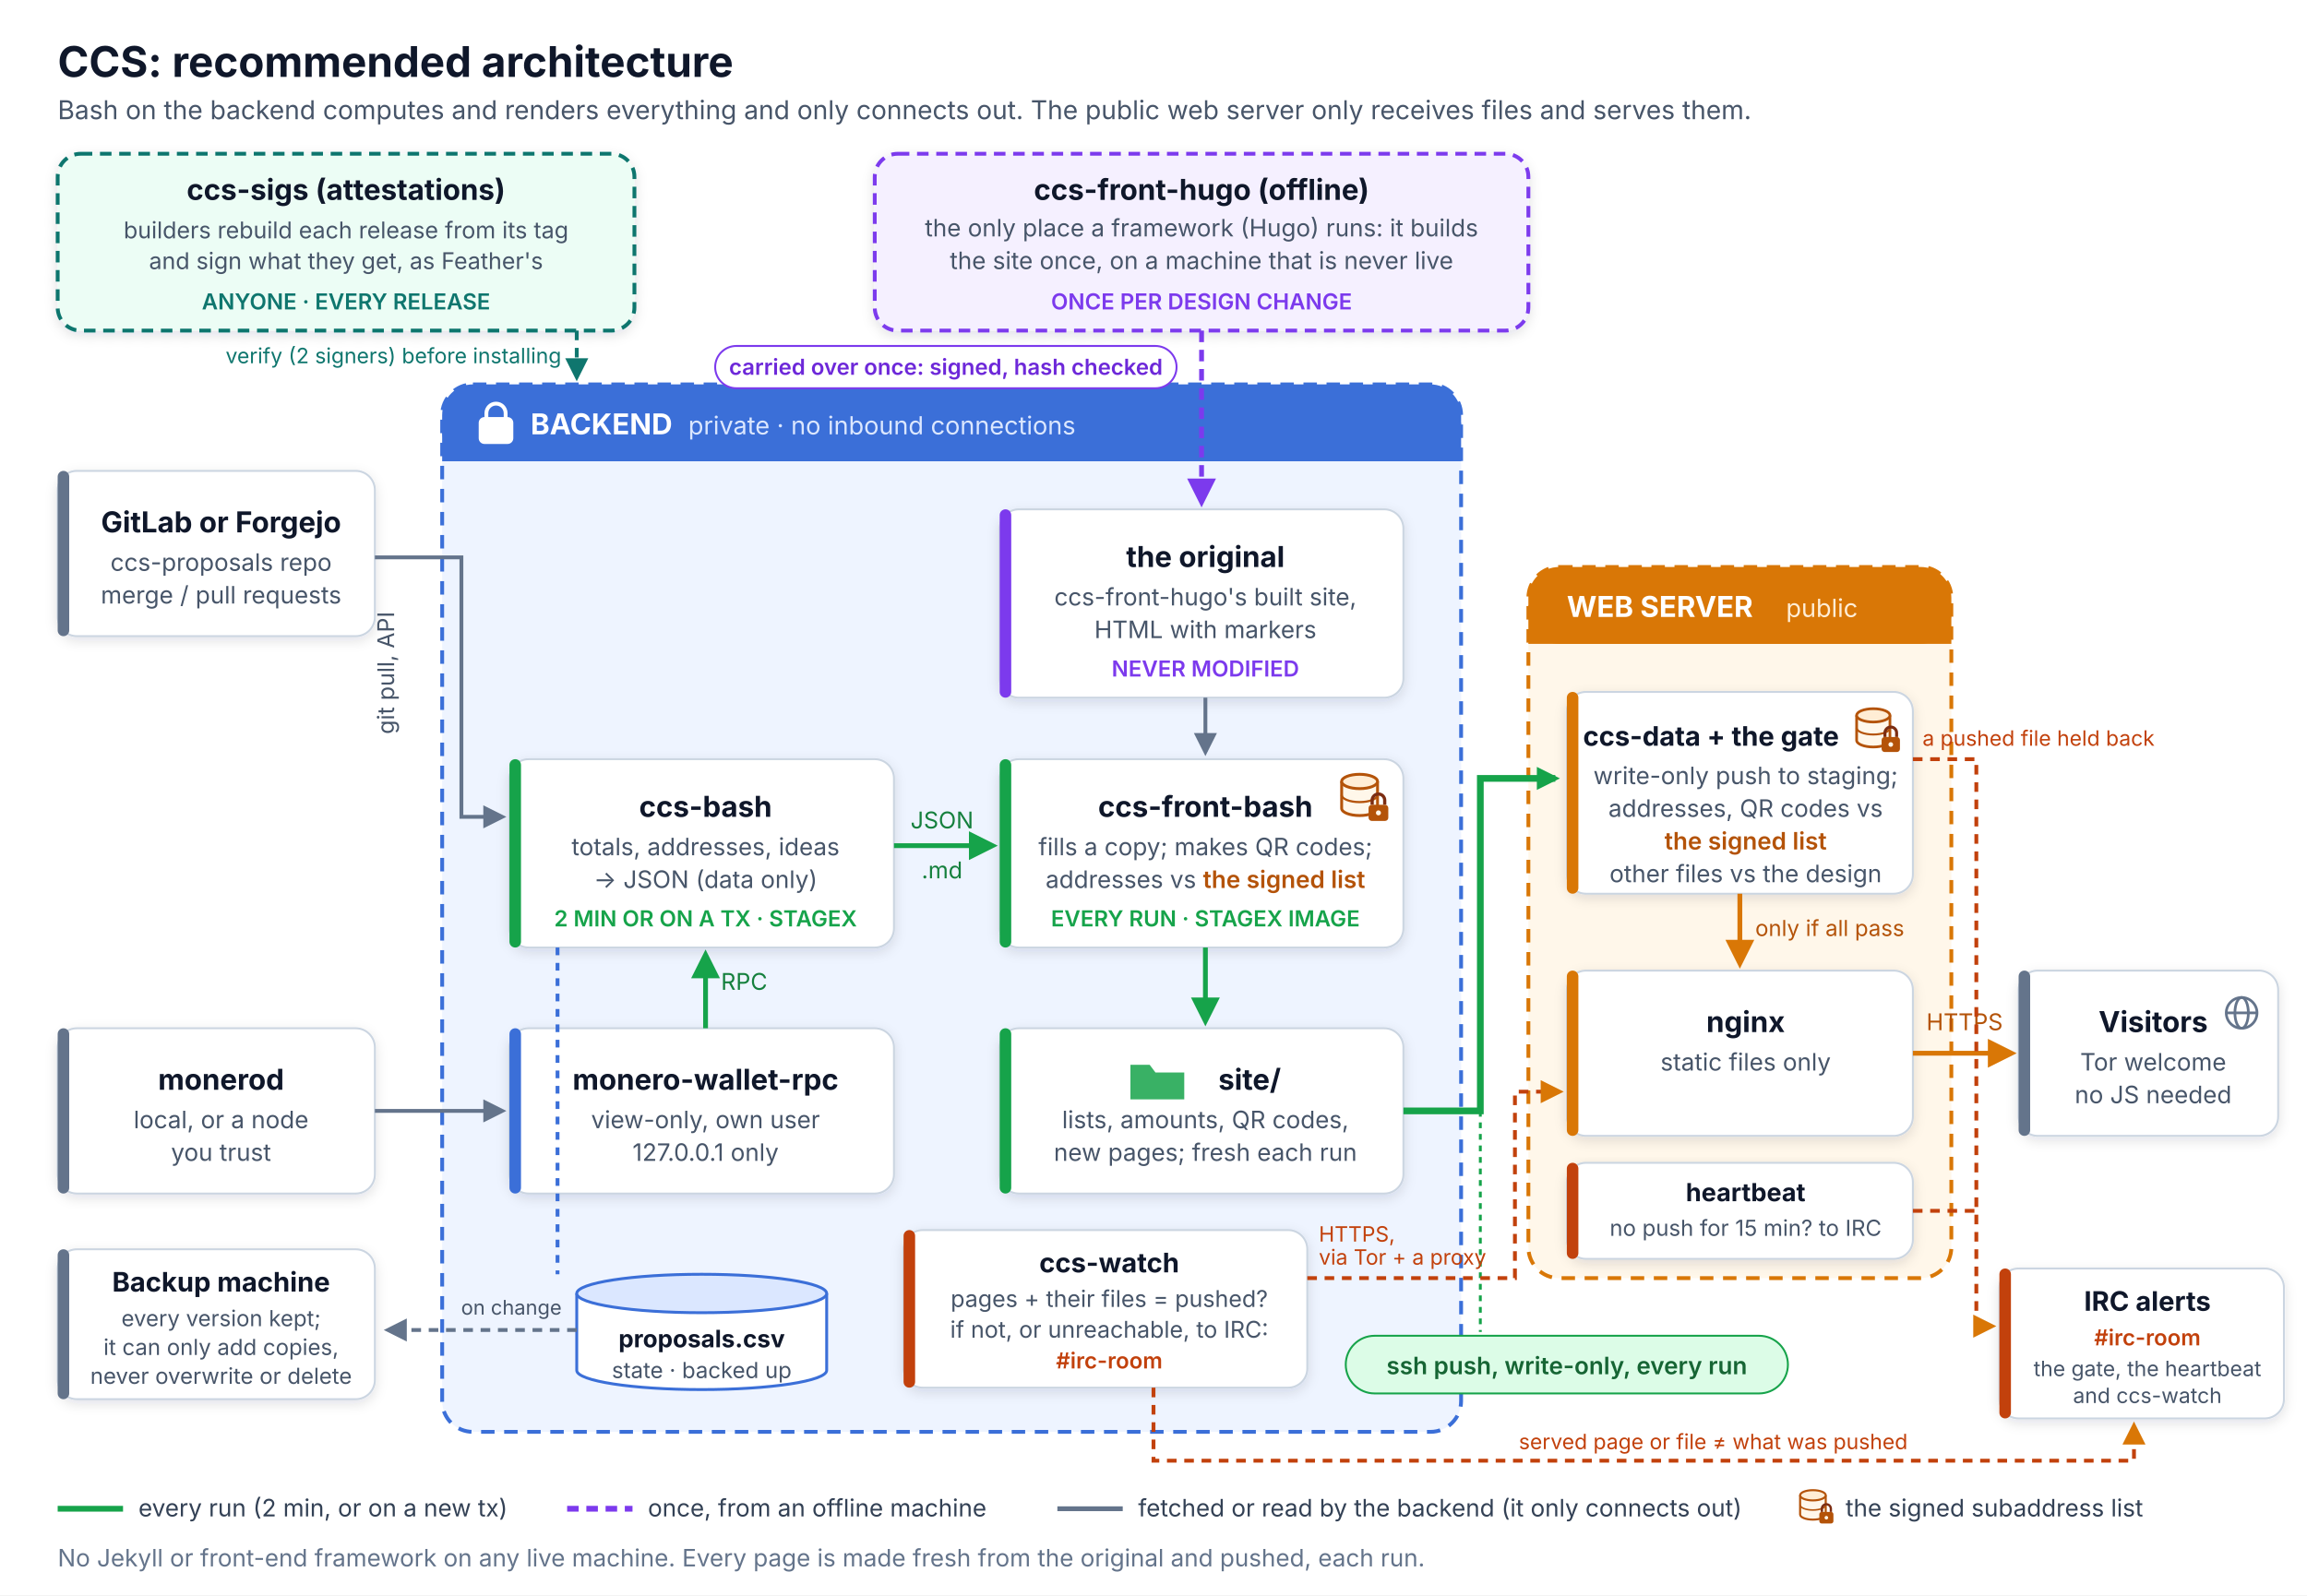
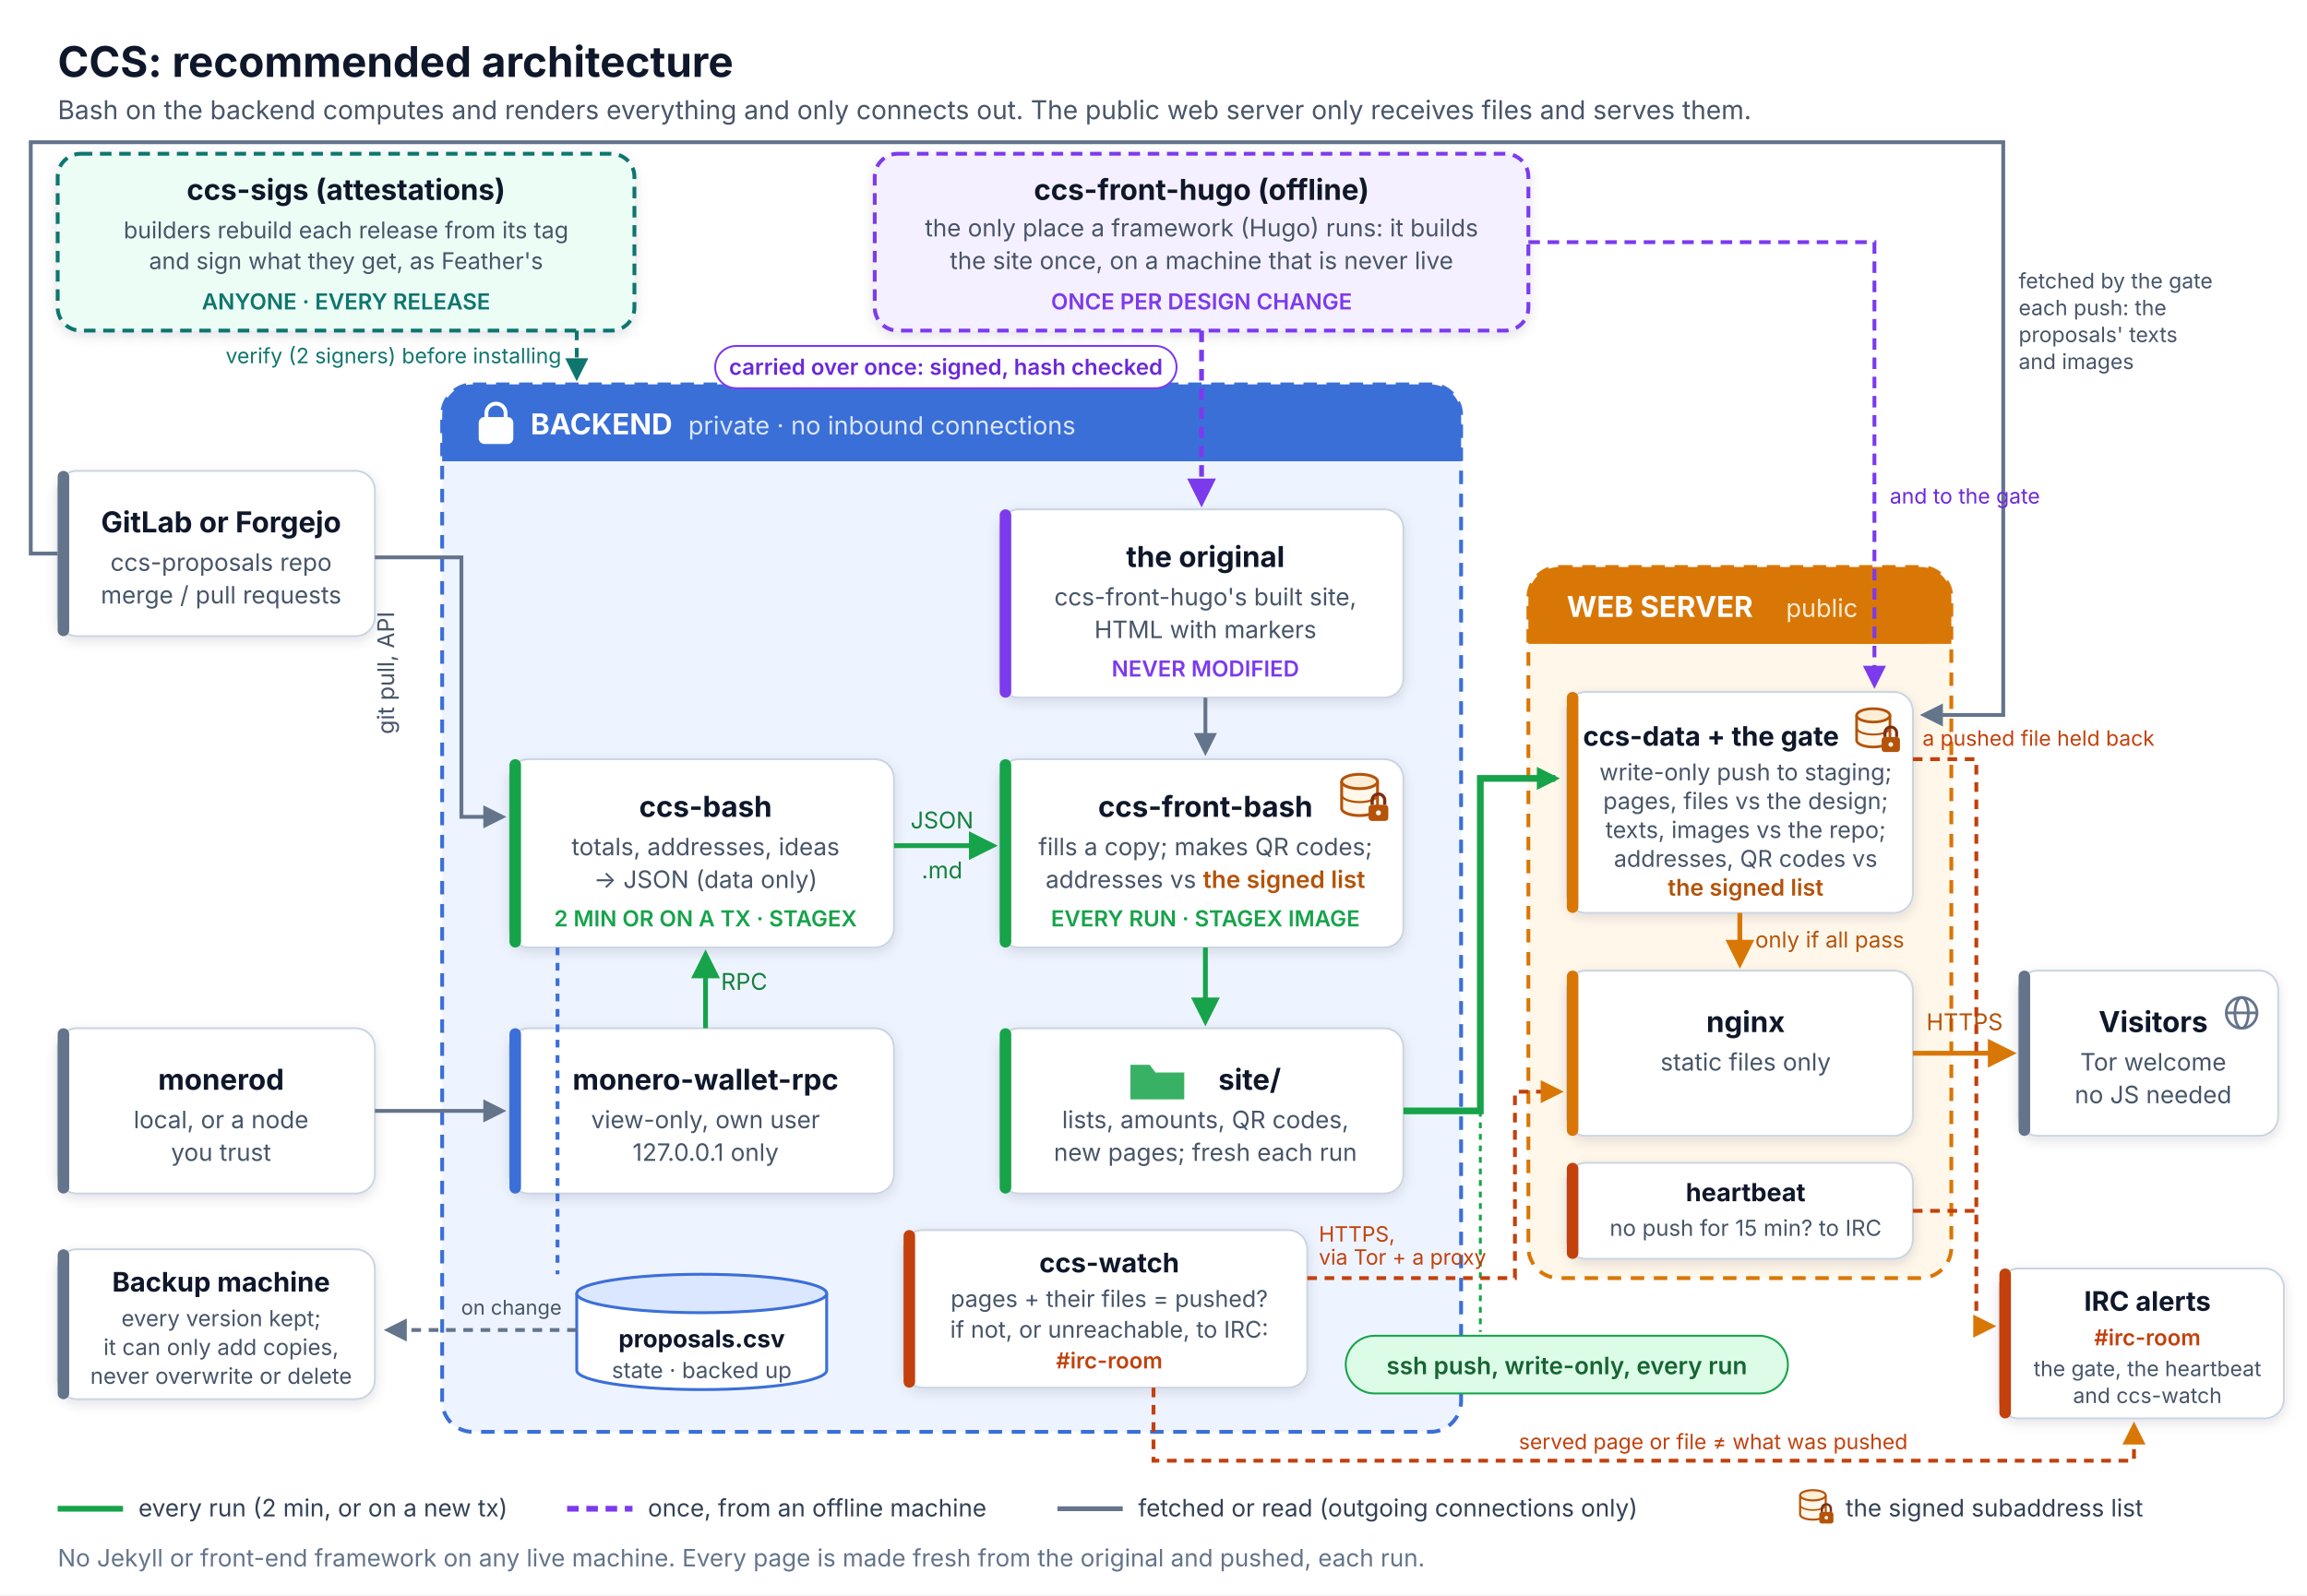
<svg xmlns="http://www.w3.org/2000/svg" viewBox="0 0 1200 830" width="1200" height="830" font-family="Inter, Helvetica, Arial, sans-serif">
  <defs>
    <filter id="sh" x="-10%" y="-10%" width="120%" height="130%">
      <feDropShadow dx="0" dy="2" stdDeviation="3" flood-color="#0f172a" flood-opacity="0.12" />
    </filter>
    <marker id="g" viewBox="0 0 10 10" refX="8" refY="5" markerWidth="6" markerHeight="6" orient="auto">
      <path d="M0,0 L10,5 L0,10 z" fill="#16a34a" />
    </marker>
    <marker id="gb" viewBox="0 0 10 10" refX="8" refY="5" markerWidth="12" markerHeight="12" markerUnits="userSpaceOnUse" orient="auto">
      <path d="M0,0 L10,5 L0,10 z" fill="#16a34a" />
    </marker>
    <marker id="p" viewBox="0 0 10 10" refX="8" refY="5" markerWidth="6" markerHeight="6" orient="auto">
      <path d="M0,0 L10,5 L0,10 z" fill="#7c3aed" />
    </marker>
    <marker id="t" viewBox="0 0 10 10" refX="8" refY="5" markerWidth="6" markerHeight="6" orient="auto">
      <path d="M0,0 L10,5 L0,10 z" fill="#0f766e" />
    </marker>
    <marker id="s" viewBox="0 0 10 10" refX="8" refY="5" markerWidth="6" markerHeight="6" orient="auto">
      <path d="M0,0 L10,5 L0,10 z" fill="#64748b" />
    </marker>
    <marker id="o" viewBox="0 0 10 10" refX="8" refY="5" markerWidth="6" markerHeight="6" orient="auto">
      <path d="M0,0 L10,5 L0,10 z" fill="#d97706" />
    </marker>
    <symbol id="signedlist" viewBox="0 0 30 30">
      <path d="M2,6 V21 A10,4 0 0 0 22,21 V6" fill="#fff7ea" stroke="#b45309" stroke-width="1.6" />
      <ellipse cx="12" cy="6" rx="10" ry="4" fill="#ffedd5" stroke="#b45309" stroke-width="1.6" />
      <path d="M2,13.5 A10,4 0 0 0 22,13.5" fill="none" stroke="#b45309" stroke-width="1.2" />
      <path d="M19,19 V16.5 a3.5,3.5 0 0 1 7,0 V19" fill="none" stroke="#7c2d12" stroke-width="1.8" />
      <rect x="17" y="19" width="11" height="9" rx="1.8" fill="#b45309" />
      <circle cx="22.5" cy="23.5" r="1.4" fill="#fff7ea" />
    </symbol>
  </defs>
  <rect width="1200" height="830" fill="#ffffff" />
  <text x="30" y="40" font-size="22" font-weight="700" fill="#0f172a">CCS: recommended architecture</text>
  <text x="30" y="62" font-size="13.5" fill="#475569">Bash on the backend computes and renders everything and only connects out. The public web server only receives files and serves them.</text>
  <g transform="translate(0,115)">
    <rect x="230" y="85" width="530" height="545" rx="16" fill="#eef4ff" stroke="#3b6fd8" stroke-width="2" stroke-dasharray="7 5" />
    <rect x="230" y="85" width="530" height="40" rx="16" fill="#3b6fd8" />
    <rect x="230" y="105" width="530" height="20" fill="#3b6fd8" />
    <g transform="translate(250,95)" fill="none" stroke="#ffffff" stroke-width="2">
      <rect x="0" y="8" width="16" height="12" rx="2" fill="#ffffff" />
      <path d="M3,8 V5 a5,5 0 0 1 10,0 V8" />
    </g>
    <text x="276" y="111" font-size="15" font-weight="700" fill="#ffffff">BACKEND</text>
    <text x="358" y="111" font-size="13" fill="#dbe7ff">private · no inbound connections</text>
    <rect x="795" y="180" width="220" height="370" rx="16" fill="#fff7ea" stroke="#d97706" stroke-width="2" stroke-dasharray="7 5" />
    <rect x="795" y="180" width="220" height="40" rx="16" fill="#d97706" />
    <rect x="795" y="200" width="220" height="20" fill="#d97706" />
    <text x="815" y="206" font-size="15" font-weight="700" fill="#ffffff">WEB SERVER</text>
    <text x="929" y="206" font-size="13" fill="#ffedd5">public</text>
    <g filter="url(#sh)">
      <rect x="30" y="130" width="165" height="86" rx="10" fill="#ffffff" stroke="#cbd5e1" />
      <rect x="30" y="420" width="165" height="86" rx="10" fill="#ffffff" stroke="#cbd5e1" />
    </g>
    <rect x="30" y="130" width="6" height="86" rx="3" fill="#64748b" />
    <rect x="30" y="420" width="6" height="86" rx="3" fill="#64748b" />
    <text x="115" y="162" text-anchor="middle" font-size="15" font-weight="700" fill="#0f172a">GitLab or Forgejo</text>
    <text x="115" y="182" text-anchor="middle" font-size="12.5" fill="#475569">ccs-proposals repo</text>
    <text x="115" y="199" text-anchor="middle" font-size="12.5" fill="#475569">merge / pull requests</text>
    <text x="115" y="452" text-anchor="middle" font-size="15" font-weight="700" fill="#0f172a">monerod</text>
    <text x="115" y="472" text-anchor="middle" font-size="12.5" fill="#475569">local, or a node</text>
    <text x="115" y="489" text-anchor="middle" font-size="12.5" fill="#475569">you trust</text>
    <g filter="url(#sh)" fill="#ffffff" stroke="#cbd5e1">
      <rect x="520" y="150" width="210" height="98" rx="10" />
      <rect x="265" y="280" width="200" height="98" rx="10" />
      <rect x="520" y="280" width="210" height="98" rx="10" />
      <rect x="265" y="420" width="200" height="86" rx="10" />
      <rect x="520" y="420" width="210" height="86" rx="10" />
    </g>
    <rect x="520" y="150" width="6" height="98" rx="3" fill="#7c3aed" />
    <rect x="265" y="280" width="6" height="98" rx="3" fill="#16a34a" />
    <rect x="520" y="280" width="6" height="98" rx="3" fill="#16a34a" />
    <rect x="265" y="420" width="6" height="86" rx="3" fill="#3b6fd8" />
    <rect x="520" y="420" width="6" height="86" rx="3" fill="#16a34a" />
    <g text-anchor="middle">
      <text x="627" y="180" font-size="15" font-weight="700" fill="#0f172a">the original</text>
      <text x="627" y="200" font-size="12.5" fill="#475569">ccs-front-hugo's built site,</text>
      <text x="627" y="217" font-size="12.5" fill="#475569">HTML with markers</text>
      <text x="627" y="237" font-size="11.5" font-weight="600" fill="#7c3aed">NEVER MODIFIED</text>
      <text x="367" y="310" font-size="15" font-weight="700" fill="#0f172a">ccs-bash</text>
      <text x="367" y="330" font-size="12.5" fill="#475569">totals, addresses, ideas</text>
      <text x="367" y="347" font-size="12.5" fill="#475569">→ JSON (data only)</text>
      <text x="367" y="367" font-size="11.5" font-weight="600" fill="#16a34a">2 MIN OR ON A TX · STAGEX</text>
      <text x="627" y="310" font-size="15" font-weight="700" fill="#0f172a">ccs-front-bash</text>
      <use href="#signedlist" x="696" y="286" width="28" height="28" />
      <text x="627" y="330" font-size="12.5" fill="#475569">fills a copy; makes QR codes;</text>
      <text x="627" y="347" font-size="12.5" fill="#475569">addresses vs <tspan font-weight="600" fill="#b45309">the signed list</tspan>
      </text>
      <text x="627" y="367" font-size="11.5" font-weight="600" fill="#16a34a">EVERY RUN · STAGEX IMAGE</text>
      <text x="367" y="452" font-size="15" font-weight="700" fill="#0f172a">monero-wallet-rpc</text>
      <text x="367" y="472" font-size="12.5" fill="#475569">view-only, own user</text>
      <text x="367" y="489" font-size="12.5" fill="#475569">127.0.0.1 only</text>
      <text x="650" y="452" font-size="15" font-weight="700" fill="#0f172a">site/</text>
      <text x="627" y="472" font-size="12.5" fill="#475569">lists, amounts, QR codes,</text>
      <text x="627" y="489" font-size="12.5" fill="#475569">new pages; fresh each run</text>
    </g>
    <path d="M588,439 h10 l3,4 h15 v14 h-28 z" fill="#16a34a" opacity="0.85" />
    <g transform="translate(300,548)">
      <path d="M0,10 v40 a65,10 0 0 0 130,0 v-40" fill="#ffffff" stroke="#3b6fd8" stroke-width="1.5" />
      <ellipse cx="65" cy="10" rx="65" ry="10" fill="#dbe7ff" stroke="#3b6fd8" stroke-width="1.5" />
      <text x="65" y="38" text-anchor="middle" font-size="12.5" font-weight="700" fill="#0f172a">proposals.csv</text>
      <text x="65" y="54" text-anchor="middle" font-size="11.5" fill="#475569">state · backed up</text>
    </g>
    <rect x="30" y="535" width="165" height="78" rx="10" fill="#ffffff" stroke="#cbd5e1" filter="url(#sh)" />
    <rect x="30" y="535" width="6" height="78" rx="3" fill="#64748b" />
    <g text-anchor="middle">
      <text x="115" y="557" font-size="14" font-weight="700" fill="#0f172a">Backup machine</text>
      <text x="115" y="575" font-size="11.5" fill="#475569">every version kept;</text>
      <text x="115" y="590" font-size="11.5" fill="#475569">it can only add copies,</text>
      <text x="115" y="605" font-size="11.5" fill="#475569">never overwrite or delete</text>
    </g>
    <path d="M300,577 H202" fill="none" stroke="#64748b" stroke-width="2" stroke-dasharray="5 4" marker-end="url(#s)" />
    <text x="266" y="569" text-anchor="middle" font-size="10.5" fill="#475569">on change</text>
    <g filter="url(#sh)" fill="#ffffff" stroke="#cbd5e1">
-       <rect x="815" y="245" width="180" height="105" rx="10" />
+       <rect x="815" y="245" width="180" height="115" rx="10" />
      <rect x="815" y="390" width="180" height="86" rx="10" />
      <rect x="1050" y="390" width="135" height="86" rx="10" />
    </g>
-     <rect x="815" y="245" width="6" height="105" rx="3" fill="#d97706" />
+     <rect x="815" y="245" width="6" height="115" rx="3" fill="#d97706" />
    <rect x="815" y="390" width="6" height="86" rx="3" fill="#d97706" />
    <rect x="1050" y="390" width="6" height="86" rx="3" fill="#64748b" />
    <g text-anchor="middle">
      <text x="890" y="273" font-size="14" font-weight="700" fill="#0f172a">ccs-data + the gate</text>
      <use href="#signedlist" x="964" y="252" width="26" height="26" />
-       <text x="908" y="293" font-size="12.5" fill="#475569">write-only push to staging;</text>
-       <text x="908" y="310" font-size="12.5" fill="#475569">addresses, QR codes vs</text>
-       <text x="908" y="327" font-size="12.5" font-weight="600" fill="#b45309">the signed list</text>
-       <text x="908" y="344" font-size="12.5" fill="#475569">other files vs the design</text>
+       <text x="908" y="291" font-size="12" fill="#475569">write-only push to staging;</text>
+       <text x="908" y="306" font-size="12" fill="#475569">pages, files vs the design;</text>
+       <text x="908" y="321" font-size="12" fill="#475569">texts, images vs the repo;</text>
+       <text x="908" y="336" font-size="12" fill="#475569">addresses, QR codes vs</text>
+       <text x="908" y="351" font-size="12" font-weight="600" fill="#b45309">the signed list</text>
      <text x="908" y="422" font-size="15" font-weight="700" fill="#0f172a">nginx</text>
      <text x="908" y="442" font-size="12.5" fill="#475569">static files only</text>
      <text x="1120" y="422" font-size="15" font-weight="700" fill="#0f172a">Visitors</text>
      <text x="1120" y="442" font-size="12.5" fill="#475569">Tor welcome</text>
      <text x="1120" y="459" font-size="12.5" fill="#475569">no JS needed</text>
    </g>
    <rect x="815" y="490" width="180" height="50" rx="10" fill="#ffffff" stroke="#cbd5e1" filter="url(#sh)" />
    <rect x="815" y="490" width="6" height="50" rx="3" fill="#c2410c" />
    <text x="908" y="510" text-anchor="middle" font-size="13" font-weight="700" fill="#0f172a">heartbeat</text>
    <text x="908" y="528" text-anchor="middle" font-size="11.5" fill="#475569">no push for 15 min? to IRC</text>
    <path d="M995,515 H1028" fill="none" stroke="#c2410c" stroke-width="2" stroke-dasharray="5 4" />
    <g transform="translate(1158,404)" fill="none" stroke="#64748b" stroke-width="1.4">
      <circle cx="8" cy="8" r="8" />
      <ellipse cx="8" cy="8" rx="3.5" ry="8" />
      <path d="M0,8 h16" />
    </g>
    <g fill="none" stroke="#64748b" stroke-width="2" marker-end="url(#s)">
      <path d="M195,175 H240 V310 H261" />
      <path d="M195,463 H261" />
    </g>
    <text x="200" y="262" font-size="12" fill="#475569" transform="rotate(-90 205 262)">git pull, API</text>
    <g fill="none" stroke="#16a34a" stroke-width="2.5" marker-end="url(#g)">
      <path d="M367,420 V382" />
      <path d="M465,325 H516" />
      <path d="M627,378 V416" />
    </g>
    <path d="M290,378 V548" fill="none" stroke="#3b6fd8" stroke-width="2" stroke-dasharray="4 4" />
    <text x="375" y="400" font-size="12" fill="#15803d">RPC</text>
    <text x="490" y="316" text-anchor="middle" font-size="12" fill="#15803d">JSON</text>
    <text x="490" y="342" text-anchor="middle" font-size="12" fill="#15803d">.md</text>
    <path d="M627,248 V276" fill="none" stroke="#64748b" stroke-width="2" marker-end="url(#s)" />
    <path d="M730,463 H770 V290 H809" fill="none" stroke="#16a34a" stroke-width="3.5" marker-end="url(#gb)" />
    <g transform="translate(700,580)">
      <rect x="0" y="0" width="230" height="30" rx="15" fill="#dcfce7" stroke="#16a34a" />
      <text x="115" y="20" text-anchor="middle" font-size="12.5" font-weight="600" fill="#166534">ssh push, write-only, every run</text>
    </g>
    <path d="M770,463 V578" fill="none" stroke="#16a34a" stroke-width="1.5" stroke-dasharray="3 3" />
-     <path d="M905,350 V386" fill="none" stroke="#d97706" stroke-width="2.5" marker-end="url(#o)" />
-     <text x="913" y="372" font-size="11.5" fill="#b45309">only if all pass</text>
+     <path d="M905,360 V386" fill="none" stroke="#d97706" stroke-width="2.5" marker-end="url(#o)" />
+     <text x="913" y="378" font-size="11.5" fill="#b45309">only if all pass</text>
    <path d="M995,433 H1046" fill="none" stroke="#d97706" stroke-width="2.5" marker-end="url(#o)" />
    <text x="1002" y="421" font-size="12" fill="#b45309">HTTPS</text>
  </g>
  <rect x="30" y="80" width="300" height="92" rx="12" fill="#ecfdf5" stroke="#0f766e" stroke-width="2" stroke-dasharray="6 4" filter="url(#sh)" />
  <g text-anchor="middle">
    <text x="180" y="104" font-size="15" font-weight="700" fill="#0f172a">ccs-sigs (attestations)</text>
    <text x="180" y="124" font-size="12" fill="#475569">builders rebuild each release from its tag</text>
    <text x="180" y="140" font-size="12" fill="#475569">and sign what they get, as Feather's</text>
    <text x="180" y="161" font-size="11.5" font-weight="600" fill="#0f766e">ANYONE · EVERY RELEASE</text>
  </g>
  <path d="M300,172 V196" fill="none" stroke="#0f766e" stroke-width="2" stroke-dasharray="5 4" marker-end="url(#t)" />
  <text x="292" y="189" text-anchor="end" font-size="11" fill="#0f766e">verify (2 signers) before installing</text>
  <rect x="455" y="80" width="340" height="92" rx="12" fill="#f5f0ff" stroke="#7c3aed" stroke-width="2" stroke-dasharray="6 4" filter="url(#sh)" />
  <text x="625" y="104" text-anchor="middle" font-size="15" font-weight="700" fill="#0f172a">ccs-front-hugo (offline)</text>
  <text x="625" y="123" text-anchor="middle" font-size="12.5" fill="#475569">the only place a framework (Hugo) runs: it builds</text>
  <text x="625" y="140" text-anchor="middle" font-size="12.5" fill="#475569">the site once, on a machine that is never live</text>
  <text x="625" y="161" text-anchor="middle" font-size="11.5" font-weight="600" fill="#7c3aed">ONCE PER DESIGN CHANGE</text>
  <path d="M625,172 V261" fill="none" stroke="#7c3aed" stroke-width="2.5" stroke-dasharray="6 4" marker-end="url(#p)" />
  <g transform="translate(372,180)">
    <rect x="0" y="0" width="240" height="22" rx="11" fill="#ffffff" stroke="#7c3aed" />
    <text x="120" y="15" text-anchor="middle" font-size="11.5" font-weight="600" fill="#6d28d9">carried over once: signed, hash checked</text>
  </g>
  <rect x="470" y="640" width="210" height="82" rx="10" fill="#ffffff" stroke="#cbd5e1" filter="url(#sh)" />
  <rect x="470" y="640" width="6" height="82" rx="3" fill="#c2410c" />
  <g text-anchor="middle">
    <text x="577" y="662" font-size="14" font-weight="700" fill="#0f172a">ccs-watch</text>
    <text x="577" y="680" font-size="12" fill="#475569">pages + their files = pushed?</text>
    <text x="577" y="696" font-size="12" fill="#475569">if not, or unreachable, to IRC:</text>
    <text x="577" y="712" font-size="11.5" font-weight="600" fill="#c2410c">#irc-room</text>
  </g>
  <path d="M680,665 H788 V568 H811" fill="none" stroke="#c2410c" stroke-width="2" stroke-dasharray="5 4" marker-end="url(#o)" />
  <text x="686" y="646" font-size="11" fill="#c2410c">HTTPS,</text>
  <text x="686" y="658" font-size="11" fill="#c2410c">via Tor + a proxy</text>
  <rect x="1040" y="660" width="148" height="78" rx="10" fill="#ffffff" stroke="#cbd5e1" filter="url(#sh)" />
  <rect x="1040" y="660" width="6" height="78" rx="3" fill="#c2410c" />
  <g text-anchor="middle">
    <text x="1117" y="682" font-size="14" font-weight="700" fill="#0f172a">IRC alerts</text>
    <text x="1117" y="700" font-size="11.5" font-weight="600" fill="#c2410c">#irc-room</text>
    <text x="1117" y="716" font-size="11" fill="#475569">the gate, the heartbeat</text>
    <text x="1117" y="730" font-size="11" fill="#475569">and ccs-watch</text>
  </g>
  <path d="M995,395 H1028 V690 H1036" fill="none" stroke="#c2410c" stroke-width="2" stroke-dasharray="5 4" marker-end="url(#o)" />
  <text x="1000" y="388" font-size="11" fill="#c2410c">a pushed file held back</text>
+   <path d="M30,288 H16 V74 H1042 V372 H1001" fill="none" stroke="#64748b" stroke-width="2" marker-end="url(#s)" />
+   <text x="1050" y="150" font-size="11" fill="#475569">fetched by the gate</text>
+   <text x="1050" y="164" font-size="11" fill="#475569">each push: the</text>
+   <text x="1050" y="178" font-size="11" fill="#475569">proposals' texts</text>
+   <text x="1050" y="192" font-size="11" fill="#475569">and images</text>
+   <path d="M795,126 H975 V356" fill="none" stroke="#7c3aed" stroke-width="2" stroke-dasharray="6 4" marker-end="url(#p)" />
+   <text x="983" y="262" font-size="11" fill="#6d28d9">and to the gate</text>
  <path d="M600,722 V760 H1110 V742" fill="none" stroke="#c2410c" stroke-width="2" stroke-dasharray="5 4" marker-end="url(#o)" />
  <text x="790" y="754" font-size="11" fill="#c2410c">served page or file ≠ what was pushed</text>
  <g transform="translate(30,775)" font-size="12.5" fill="#334155">
    <path d="M0,10 H34" stroke="#16a34a" stroke-width="3" />
    <text x="42" y="14">every run (2 min, or on a new tx)</text>
    <path d="M265,10 H299" stroke="#7c3aed" stroke-width="3" stroke-dasharray="6 4" />
    <text x="307" y="14">once, from an offline machine</text>
    <path d="M520,10 H554" stroke="#64748b" stroke-width="2.5" />
-     <text x="562" y="14">fetched or read by the backend (it only connects out)</text>
+     <text x="562" y="14">fetched or read (outgoing connections only)</text>
    <use href="#signedlist" x="905" y="-1" width="20" height="20" />
    <text x="930" y="14" font-size="12.5" fill="#334155">the signed subaddress list</text>
    <text x="0" y="40" fill="#64748b">No Jekyll or front-end framework on any live machine. Every page is made fresh from the original and pushed, each run.</text>
  </g>
</svg>
